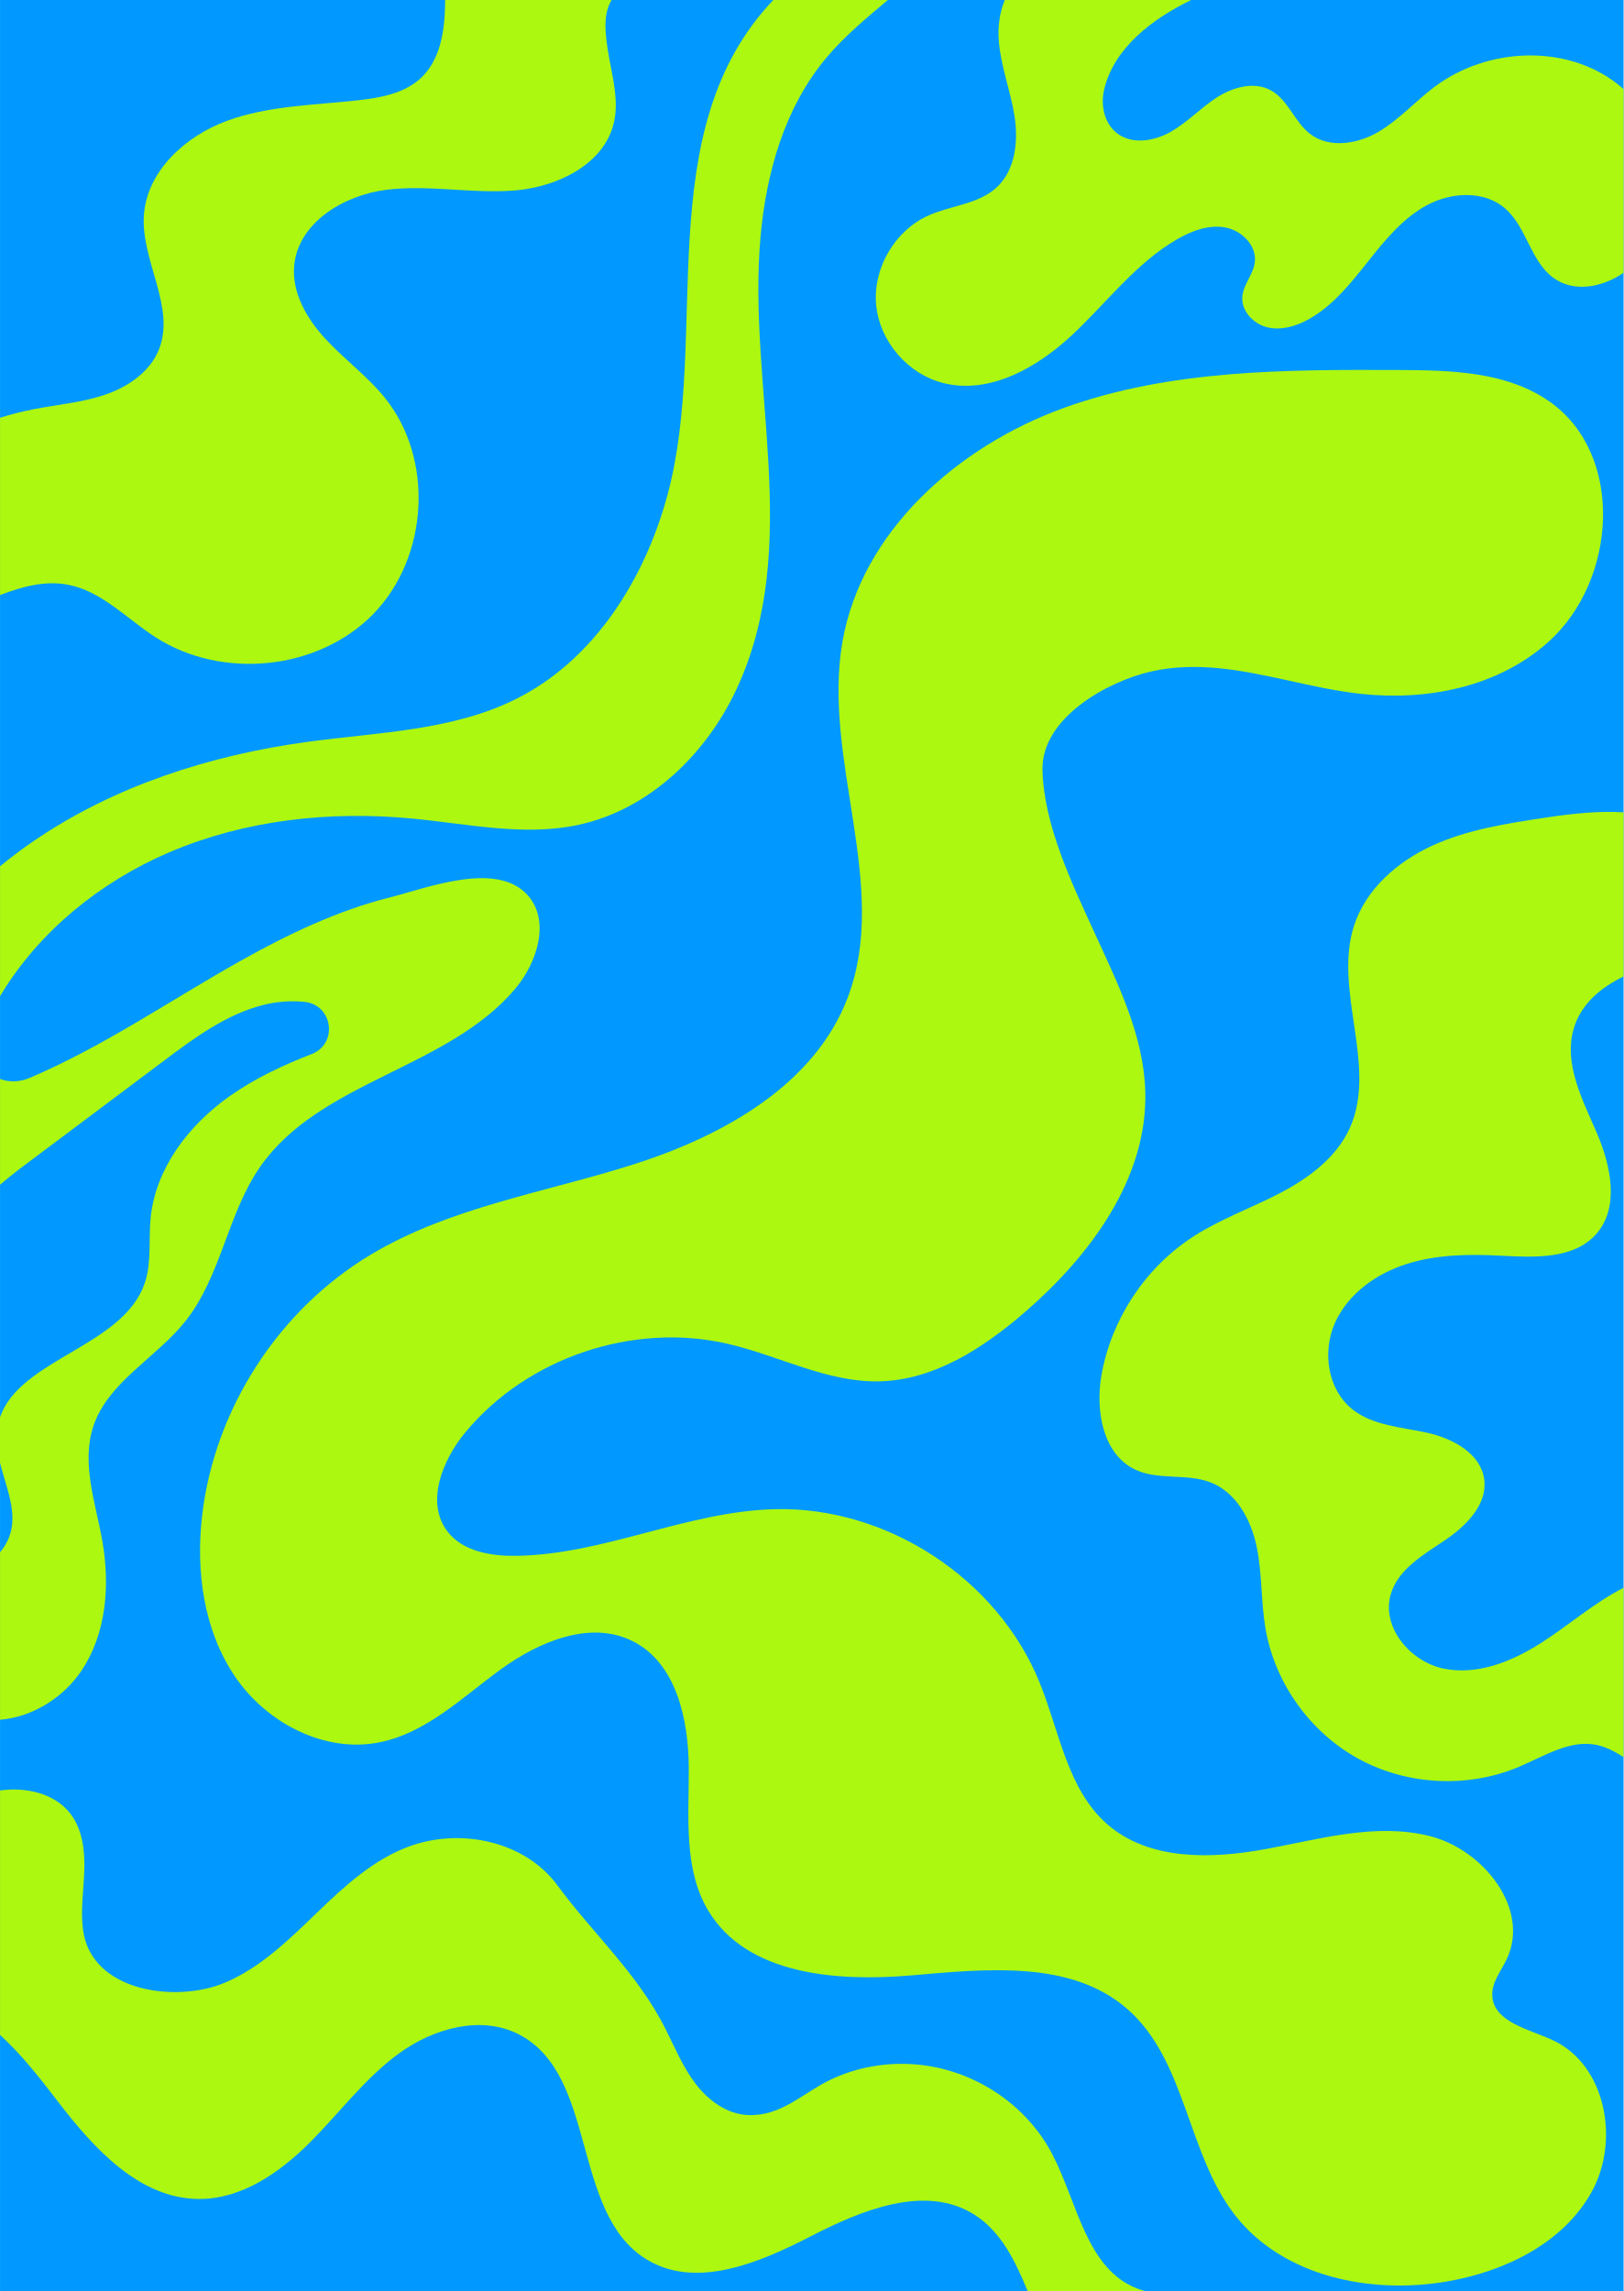
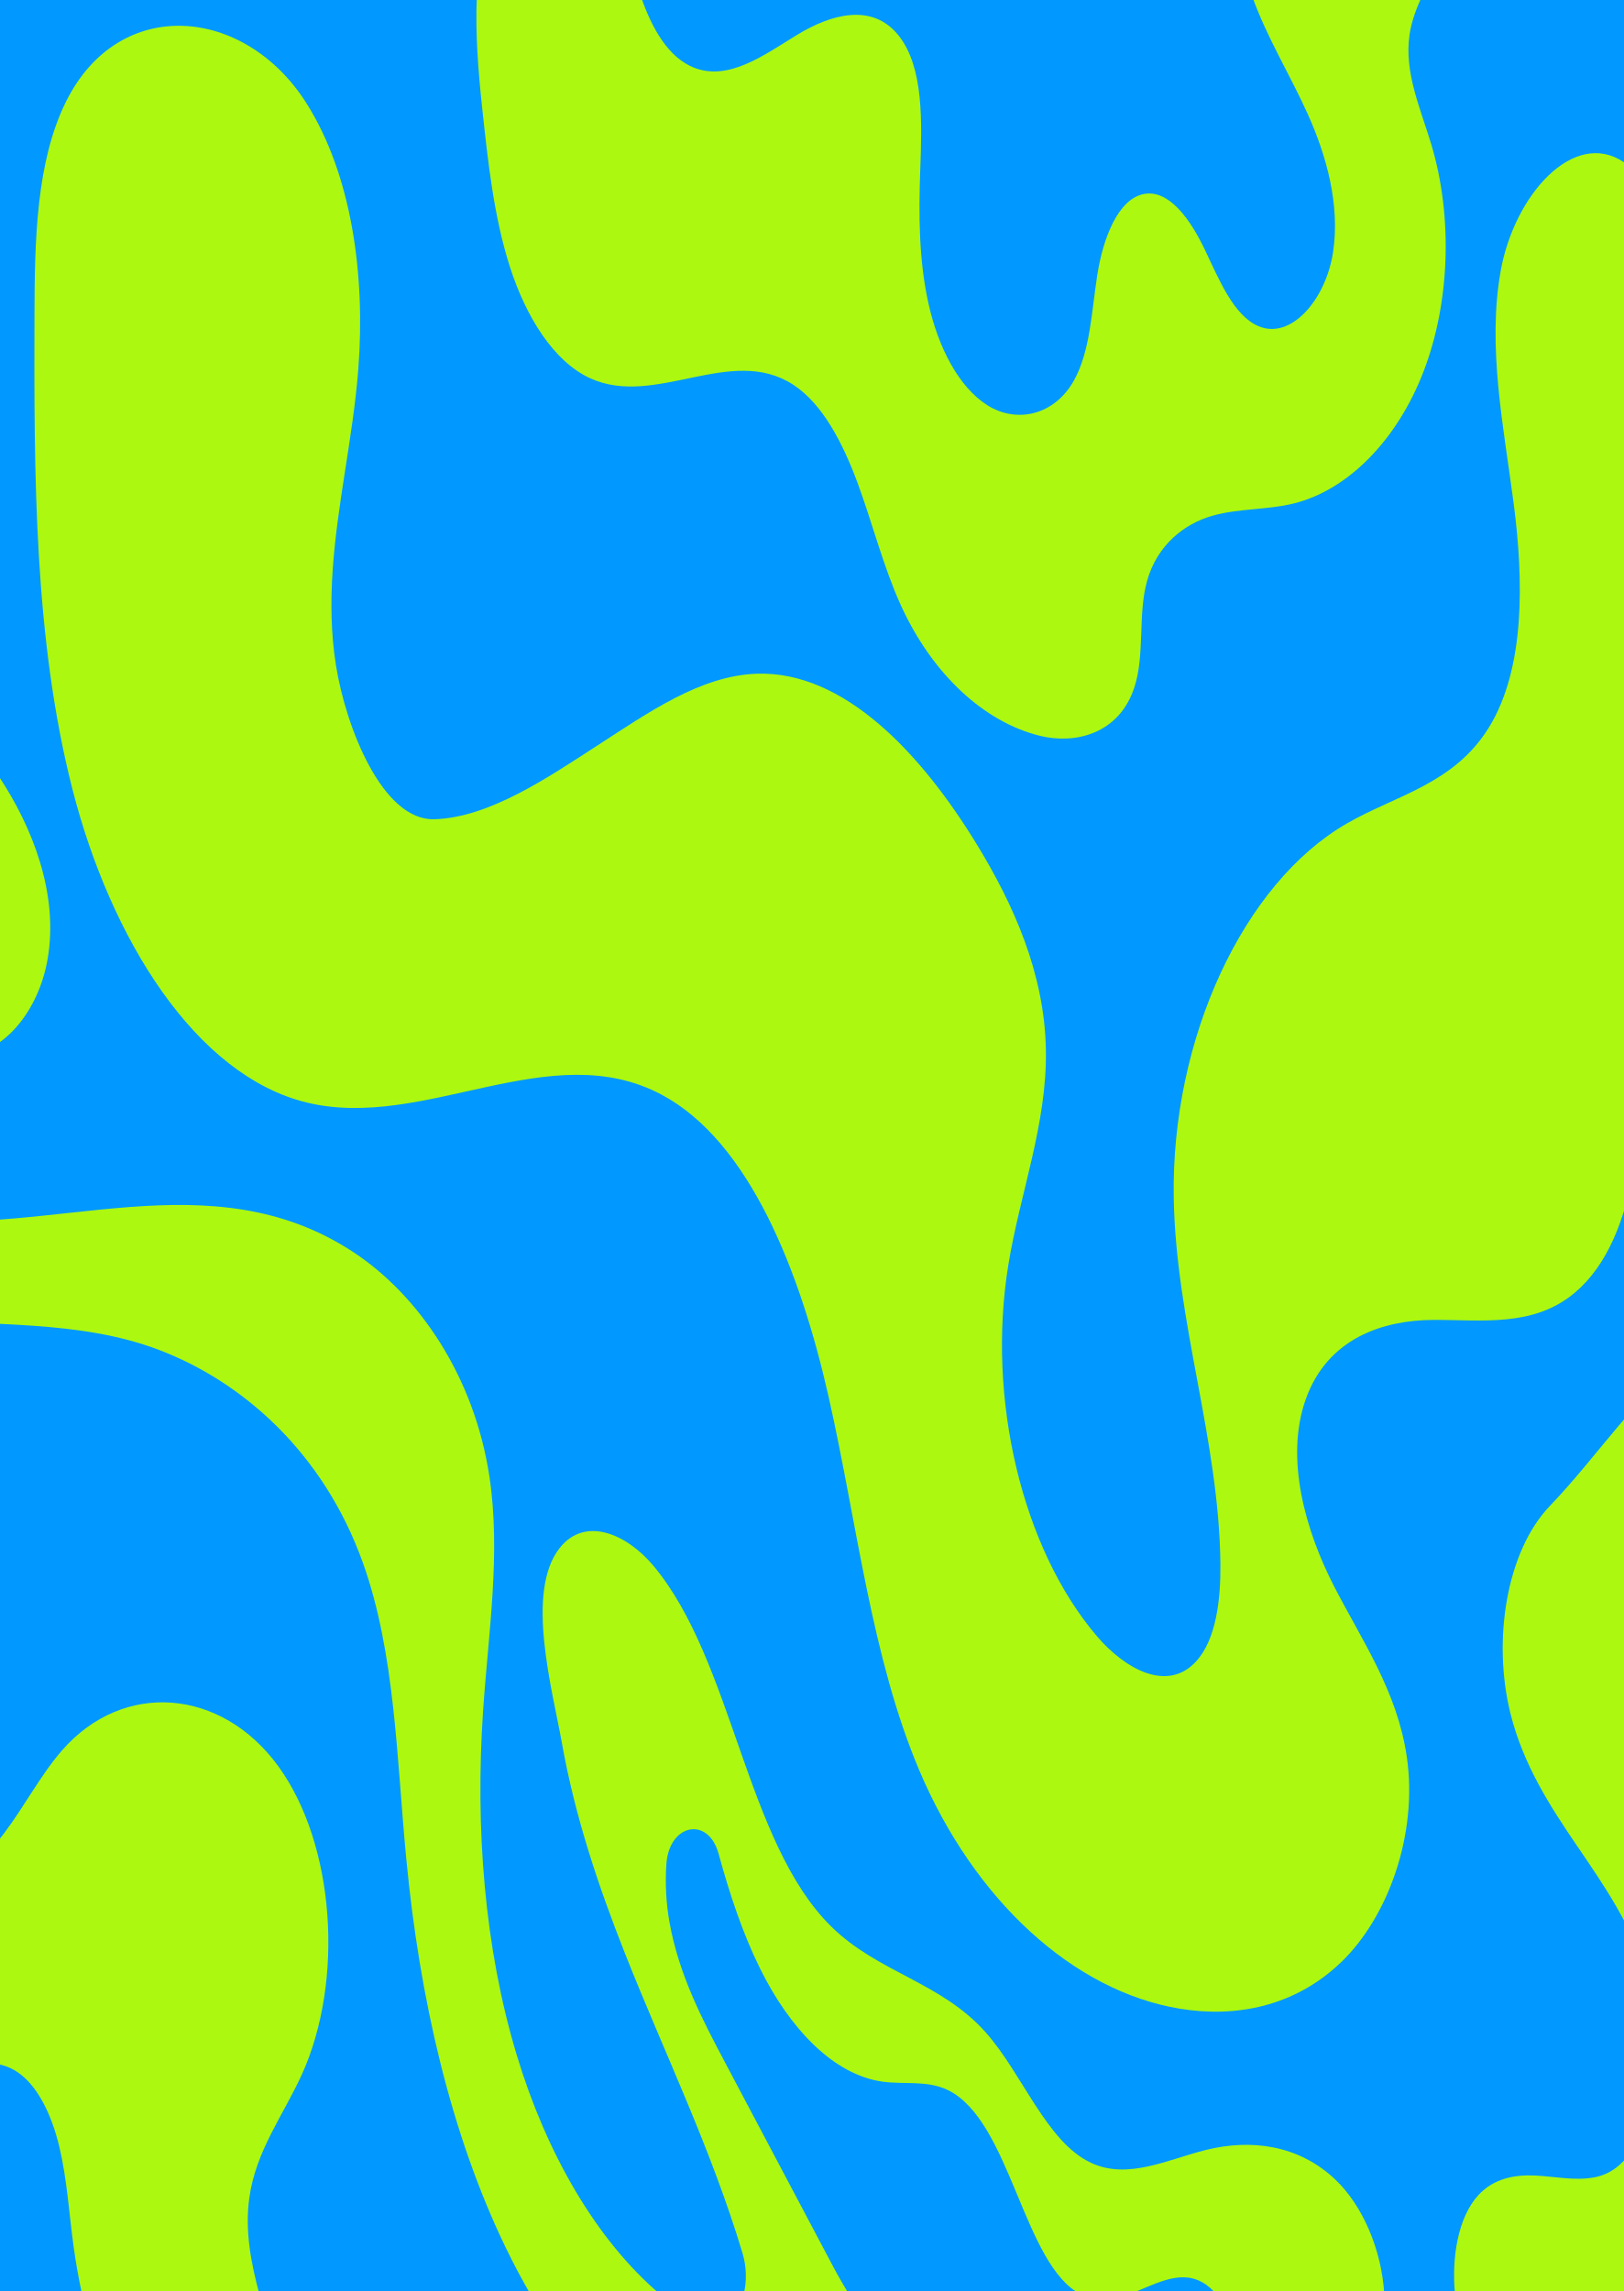
<svg xmlns="http://www.w3.org/2000/svg" version="1.1" id="svg1" width="4000" height="5644.8" viewBox="0 0 4000 5644.8">
  <defs id="defs1" />
  <g id="g1" style="display:inline" transform="translate(0,-4.112e-5)">
-     <g id="group-R5" transform="matrix(1.002169,0,0,1,-8.674072,0)" style="stroke-width:1;stroke-dasharray:none">
+     <g id="group-R5" transform="matrix(0,-1.418656,1,0,-826.737,5666.597)" style="stroke-width:1;stroke-dasharray:none">
      <path id="path2" d="M 30000,42336 V 0 H 65.41 V 42336 H 30000" style="fill:#0199ff;fill-opacity:1;fill-rule:nonzero;stroke:none;stroke-width:7.499;stroke-dasharray:none" transform="matrix(0.1333333,0,0,-0.1333333,0,5644.8)" />
      <path id="path3" d="m 29076.5,23313.6 c -179.2,-640.1 162.9,-1294.3 426.2,-1904.6 263.3,-610.2 430.5,-1389.8 -13.6,-1883.9 -414.2,-461 -1129.8,-425.7 -1748.2,-393.6 -585.8,30.9 -1183.6,24.4 -1742.2,-153.7 -558.7,-177.5 -1078.8,-549.4 -1318.8,-1084.2 -240,-534.8 -137.9,-1236.8 320.9,-1601.6 379.5,-301.3 899,-326.8 1372.5,-431.1 472.9,-104.2 991.4,-380 1057,-860.5 64.1,-469.7 -338.2,-867.1 -731.8,-1132 -393.1,-265 -848.6,-528.3 -988.1,-981.6 -186.3,-604.9 345.8,-1252.5 965.3,-1383.9 619.5,-130.9 1257.4,124.8 1791.1,465.3 519.6,331.1 985.9,747 1533.2,1027.2 V 9865.9 c -154.7,97.8 -312.7,185.7 -489.7,223.7 -495.7,105.9 -970.8,-204.6 -1437.7,-402.8 -938.7,-398.5 -2057.1,-343.7 -2952.4,143.9 -894.7,487.5 -1547.3,1398 -1721.1,2402.4 -86.8,501.1 -60.7,1017.4 -162.8,1515.8 -102.6,497.9 -374.1,1005.5 -847.5,1192.3 -438.2,172.6 -958.8,35.8 -1386.1,234.5 -602.1,279.6 -743.3,1085.9 -630.4,1740.6 179.8,1044.1 813.3,2001.8 1703.8,2575.1 499.4,322 1065.2,522.9 1591.2,798.1 525.6,275.8 1032.7,651 1279.7,1190.6 527.2,1152.1 -305.6,2545.8 83.6,3751.1 218.8,676.5 802.5,1186.3 1449.6,1481.7 647.7,295.3 1361.2,405 2064.8,511.9 504.9,77.1 988.1,129.2 1455,99.9 V 24292 c -425.1,-208 -793.2,-513.7 -923.5,-978.4" style="fill:#acf810;fill-opacity:1;fill-rule:nonzero;stroke:none;stroke-width:7.499;stroke-dasharray:none" transform="matrix(0.1333333,0,0,-0.1333333,0,5644.8)" />
      <path id="path4" d="m 23799.8,29764.8 c 451.3,-99.1 902.4,-201.4 1355.6,-250.7 1219.6,-132.5 2528.1,122.7 3461,962.1 1261.3,1135.1 1408.7,3453.4 24.4,4434.8 -788.1,558.8 -1823,583.7 -2789.1,587.6 -2080.4,8.4 -4211.3,8.5 -6167.7,-699.2 -1956.3,-707.8 -3735.1,-2279.8 -4087.5,-4330.2 -374.4,-2179.2 882,-4503 97.6,-6570.2 -610.9,-1609.6 -2289.9,-2548.2 -3929.3,-3073.9 -1639.4,-525.7 -3392.7,-789.4 -4868.18,-1676.4 -1693.48,-1018.1 -2873.79,-2847.1 -3103.77,-4809.6 -120.75,-1030.4 24.16,-2126.8 606.16,-2985.7 582.01,-858.8 1656.67,-1421.7 2672.85,-1212.6 856.99,176.3 1518.3,830.6 2225.27,1346.1 706.97,515.4 1655.27,915.6 2435.87,520.4 802.1,-406.1 1026.9,-1443.2 1031.3,-2342.1 4.5,-899 -102.4,-1864.2 359,-2635.8 710.6,-1188.4 2365.1,-1315.6 3744.7,-1197.2 1379.6,118.3 2942.9,289.9 3984.2,-622.8 1090.2,-955.5 1097.5,-2681.2 1993.6,-3820.8 C 23730.3,263.797 25339.2,-67.5 26749.1,177.098 27815.5,362 28891.8,887.203 29413.6,1835.5 c 521.9,948.3 259.5,2348.4 -723.5,2801.6 -445.4,205.4 -1090.7,334.3 -1111.1,824.3 -10.2,244.2 162.9,451.7 267.4,672.7 436.4,923.1 -428,2021.3 -1417.8,2272 -989.8,250.8 -2022.3,-53.5 -3026.3,-239.3 -1004.1,-185.8 -2153,-214.9 -2921.2,457.8 -737.2,645.5 -880.8,1714.1 -1249.1,2622.1 -777.6,1917.3 -2810.7,3251.1 -4879.1,3200.8 -1619,-39.3 -3149.5,-838.9 -4768.91,-862.2 -463.77,-6.7 -980.27,78.9 -1264.83,445.2 -414.16,533.1 -101.94,1321.1 328.89,1840.7 1141.83,1377.4 3086.25,2034.9 4829.65,1633.3 942.4,-217.2 1836.5,-717.3 2803.4,-694.7 1002.8,23.5 1904.3,608.9 2663.6,1264.4 1212.7,1047 2273.8,2473.9 2237.2,4075.6 -23.7,1037.9 -503.6,2002 -934.6,2946.4 -413.4,906 -940.1,1996.6 -961.2,3014.1 -19.8,955.8 1193.5,1632.8 1999.4,1816.2 848.3,193 1681.6,21.2 2514.3,-161.7" style="fill:#acf810;fill-opacity:1;fill-rule:nonzero;stroke:none;stroke-width:7.499;stroke-dasharray:none" transform="matrix(0.1333333,0,0,-0.1333333,0,5644.8)" />
      <path id="path5" d="m 21175.3,0 h -2163 c -228,549.398 -484.8,1092.9 -975.6,1406.7 -899.6,576 -2076.1,94.4 -3024.6,-396.4 C 14063.6,519.5 12896.3,26 11985.8,584.102 10588.3,1440.3 11089.4,3983.4 9635.51,4740.2 8940.56,5101.8 8064.82,4856.9 7430.15,4396.6 6795.48,3936.7 6324.77,3290.6 5770.45,2736.3 5216.12,2182 4512.5,1695.5 3729.05,1700.4 c -1094.54,7 -1934.98,934.9 -2599.51,1804.7 -323.044,422.4 -668.895,866.5 -1064.13,1227 v 4517.1 c 0.527,0 0.527,0 1.086,0 472.328,67.9 1004.934,-50.5 1295.964,-428.4 224.75,-291.5 268.73,-683.5 256.8,-1051.6 -12.49,-368.1 -72.21,-737.9 -22.27,-1103.2 156.36,-1144 1722.7,-1345.9 2613.08,-969.2 659.12,278.6 1183.04,796 1698.28,1293.3 514.69,497.3 1058.7,1000.1 1734.1,1237.3 940.89,330.7 2104.91,79.3 2701.05,-732.4 662.3,-902.3 1479.4,-1627.7 1992.5,-2653.8 173.2,-345.8 322,-708.5 557.1,-1015.8 235,-307.3 578.7,-558.7 965.3,-574.4 614,-24.5 1005.4,406.6 1515.3,651.5 486.4,234 1033.7,329 1570.7,285 1061.3,-86.8 2033.7,-725.3 2519.6,-1654.8 468.6,-896.9 629.3,-2131.501 1575.6,-2489.802 44.5,-16.898 89.6,-31 135.7,-42.898" style="fill:#acf810;fill-opacity:1;fill-rule:nonzero;stroke:none;stroke-width:7.499;stroke-dasharray:none" transform="matrix(0.1333333,0,0,-0.1333333,0,5644.8)" />
      <path id="path6" d="m 30000,40687.7 v -3392.2 c -395.8,-272.5 -913.7,-369.7 -1291.6,-95.6 -425.1,308.4 -494.6,937.7 -890.4,1283 -383.8,335.5 -986,305.7 -1435.5,65.7 -450.1,-240.5 -781.3,-649.3 -1097.8,-1049 -316.5,-399.5 -642.8,-811.1 -1086.9,-1061.4 -232.4,-130.3 -506.5,-212.8 -765.5,-150.9 -258.5,62.4 -484.9,304 -461.5,569 19.5,223.7 199.8,406.6 229.6,628.7 41.9,308.9 -238.3,592.3 -545.1,647.7 -306.7,55.9 -618.9,-62.4 -888.7,-218.8 -759,-440.3 -1296.5,-1171.1 -1937.2,-1771 -641.2,-599.4 -1510.4,-1096.2 -2362.8,-887.7 -660.2,161.2 -1185.2,771 -1247.6,1447.4 -61.9,677.1 343.7,1371.5 963.1,1650.5 414.3,186.3 913.8,207.4 1250.4,512 351.8,318.7 411,854.6 338.2,1323.7 -73.3,469 -253,919.7 -290.5,1393.1 -20,252.5 13.1,522.3 110.8,754.1 h 3435.1 c -722.1,-353.4 -1424.1,-887.7 -1604.3,-1658.6 -66.8,-287.2 3.8,-622.8 237.2,-803 278.5,-216.1 690.6,-147.7 996.3,28.2 305.7,175.9 550,442 846.4,633.1 296.4,191.6 690.1,300.7 997.9,129.2 317,-177 433.8,-583.6 721.5,-804.6 354,-270.9 874.7,-187.3 1259.1,39.1 383.8,226.4 684.1,569.5 1040.7,836.6 962.1,719.9 2405.2,792.7 3354.8,56.5 42.9,-33.1 84.1,-68.4 124.3,-104.8" style="fill:#acf810;fill-opacity:1;fill-rule:nonzero;stroke:none;stroke-width:7.499;stroke-dasharray:none" transform="matrix(0.1333333,0,0,-0.1333333,0,5644.8)" />
      <path id="path7" d="M 9565.47,24066.1 C 8322.72,22585.6 5961.56,22363 4861.05,20773.8 4257.31,19901.9 4141.68,18749.3 3481.47,17919.1 2941.26,17238.9 2056.83,16800.7 1784.84,15976 c -225.31,-684.6 45.07,-1418.6 168.84,-2128.8 141.17,-812.2 72.21,-1696.6 -384.92,-2382.3 -335.54,-503.3 -913.19,-862.2 -1503.35,-908.3 v 3095.1 c 69.485,81.5 126.504,172.2 166.664,276.9 168.844,440.4 -49.383,905.1 -166.664,1374.2 -47.242,189.5 -78.18,380 -60.258,569.5 9.223,98.3 29.848,190.6 60.258,276.9 378.399,1083.7 2271.58,1303 2668.46,2476.3 129.21,382.2 68.95,799.2 108.05,1200.9 89.58,921.4 707.95,1726 1465.34,2259.1 462.57,325.8 975.09,566.3 1503.91,772.1 491.89,191.1 390.89,913.1 -134.12,964.7 -254.1,25 -515.22,4.4 -759,-57.5 C 4235.04,23591.6 3652.49,23158.9 3089.5,22736 2202.34,22069.2 1315.75,21402 427.535,20736.4 312.426,20650 191.359,20548.5 65.41,20443.7 v 1954 c 173.746,-66.8 369.176,-55.9 541.836,17.4 1373.584,585.8 2604.944,1442 3904.164,2171.7 867.59,487 1778.07,922.9 2746.64,1167.3 688.43,173.7 1961.05,678.1 2533.29,42.3 425.06,-472.3 182.41,-1243.3 -225.87,-1730.3" style="fill:#acf810;fill-opacity:1;fill-rule:nonzero;stroke:none;stroke-width:7.499;stroke-dasharray:none" transform="matrix(0.1333333,0,0,-0.1333333,0,5644.8)" />
      <path id="path8" d="m 16435.1,42336 c -401.8,-336.6 -805.7,-675.4 -1134.2,-1067.4 -766.1,-913.7 -1107.6,-2118.5 -1213.4,-3306.4 -247.6,-2777.6 788.8,-5710.4 -442,-8359.9 -561.3,-1208 -1621.7,-2233.6 -2924.7,-2511 -1001.15,-212.9 -2034.87,21.1 -3053.94,118.3 -1516.37,145 -3078.36,-22.8 -4478.03,-622.2 C 1910.26,26040.2 776.086,25117.7 65.41,23927.1 v 2400.3 c 195.988,162.3 399.055,314.9 608.082,458.7 1491.928,1025.6 3264.028,1595.7 5058.408,1840.6 1312.77,179.7 2688.56,203.6 3869.41,803.5 1432.19,727.5 2356.29,2216.2 2772.69,3767.9 791.6,2948 -353.4,6713.2 1949.1,9137.9 h 2112" style="fill:#acf810;fill-opacity:1;fill-rule:nonzero;stroke:none;stroke-width:7.499;stroke-dasharray:none" transform="matrix(0.1333333,0,0,-0.1333333,0,5644.8)" />
      <path id="path9" d="m 11386.4,40080.7 c -171.5,-774.2 -1034.8,-1197.7 -1825.28,-1263.9 -790.49,-65.7 -1589.13,110.7 -2375.81,11.4 -786.71,-99.4 -1623.89,-610.3 -1696.11,-1399.7 -46.15,-507.6 237.8,-989.7 583.65,-1363.3 346.37,-373.5 763.35,-679.1 1083.67,-1074.9 917.53,-1134.2 809.51,-2950.3 -206.3,-3997.6 -1015.81,-1046.7 -2791.18,-1223.2 -4017.1,-433.2 -530.97,342.5 -989.19,849.6 -1609.77,970.2 -426.19,82.5 -845.315,-32.1 -1257.94,-190.1 v 3276.6 c 204.125,64.1 411.539,116.7 621.656,158 438.134,85.7 888.744,122.7 1311.684,266.5 422.94,143.9 829.04,419.7 995.18,834.5 312.74,780.2 -324.67,1628.8 -276.89,2467.6 46.71,820.9 756.3,1473.5 1527.23,1758.5 770.96,284.5 1611.96,290.5 2428.52,382.2 415.33,46.2 855.11,128.7 1158.04,415.9 353.98,336.1 432.72,867.1 440.86,1355.2 0.55,27.1 1.08,54.3 0.55,81.4 h 3068.56 c -156.3,-260.1 -128.1,-609.7 -43.4,-1076.1 71.1,-390.9 174.8,-791.5 89,-1179.2" style="fill:#acf810;fill-opacity:1;fill-rule:nonzero;stroke:none;stroke-width:7.499;stroke-dasharray:none" transform="matrix(0.1333333,0,0,-0.1333333,0,5644.8)" />
    </g>
  </g>
</svg>
